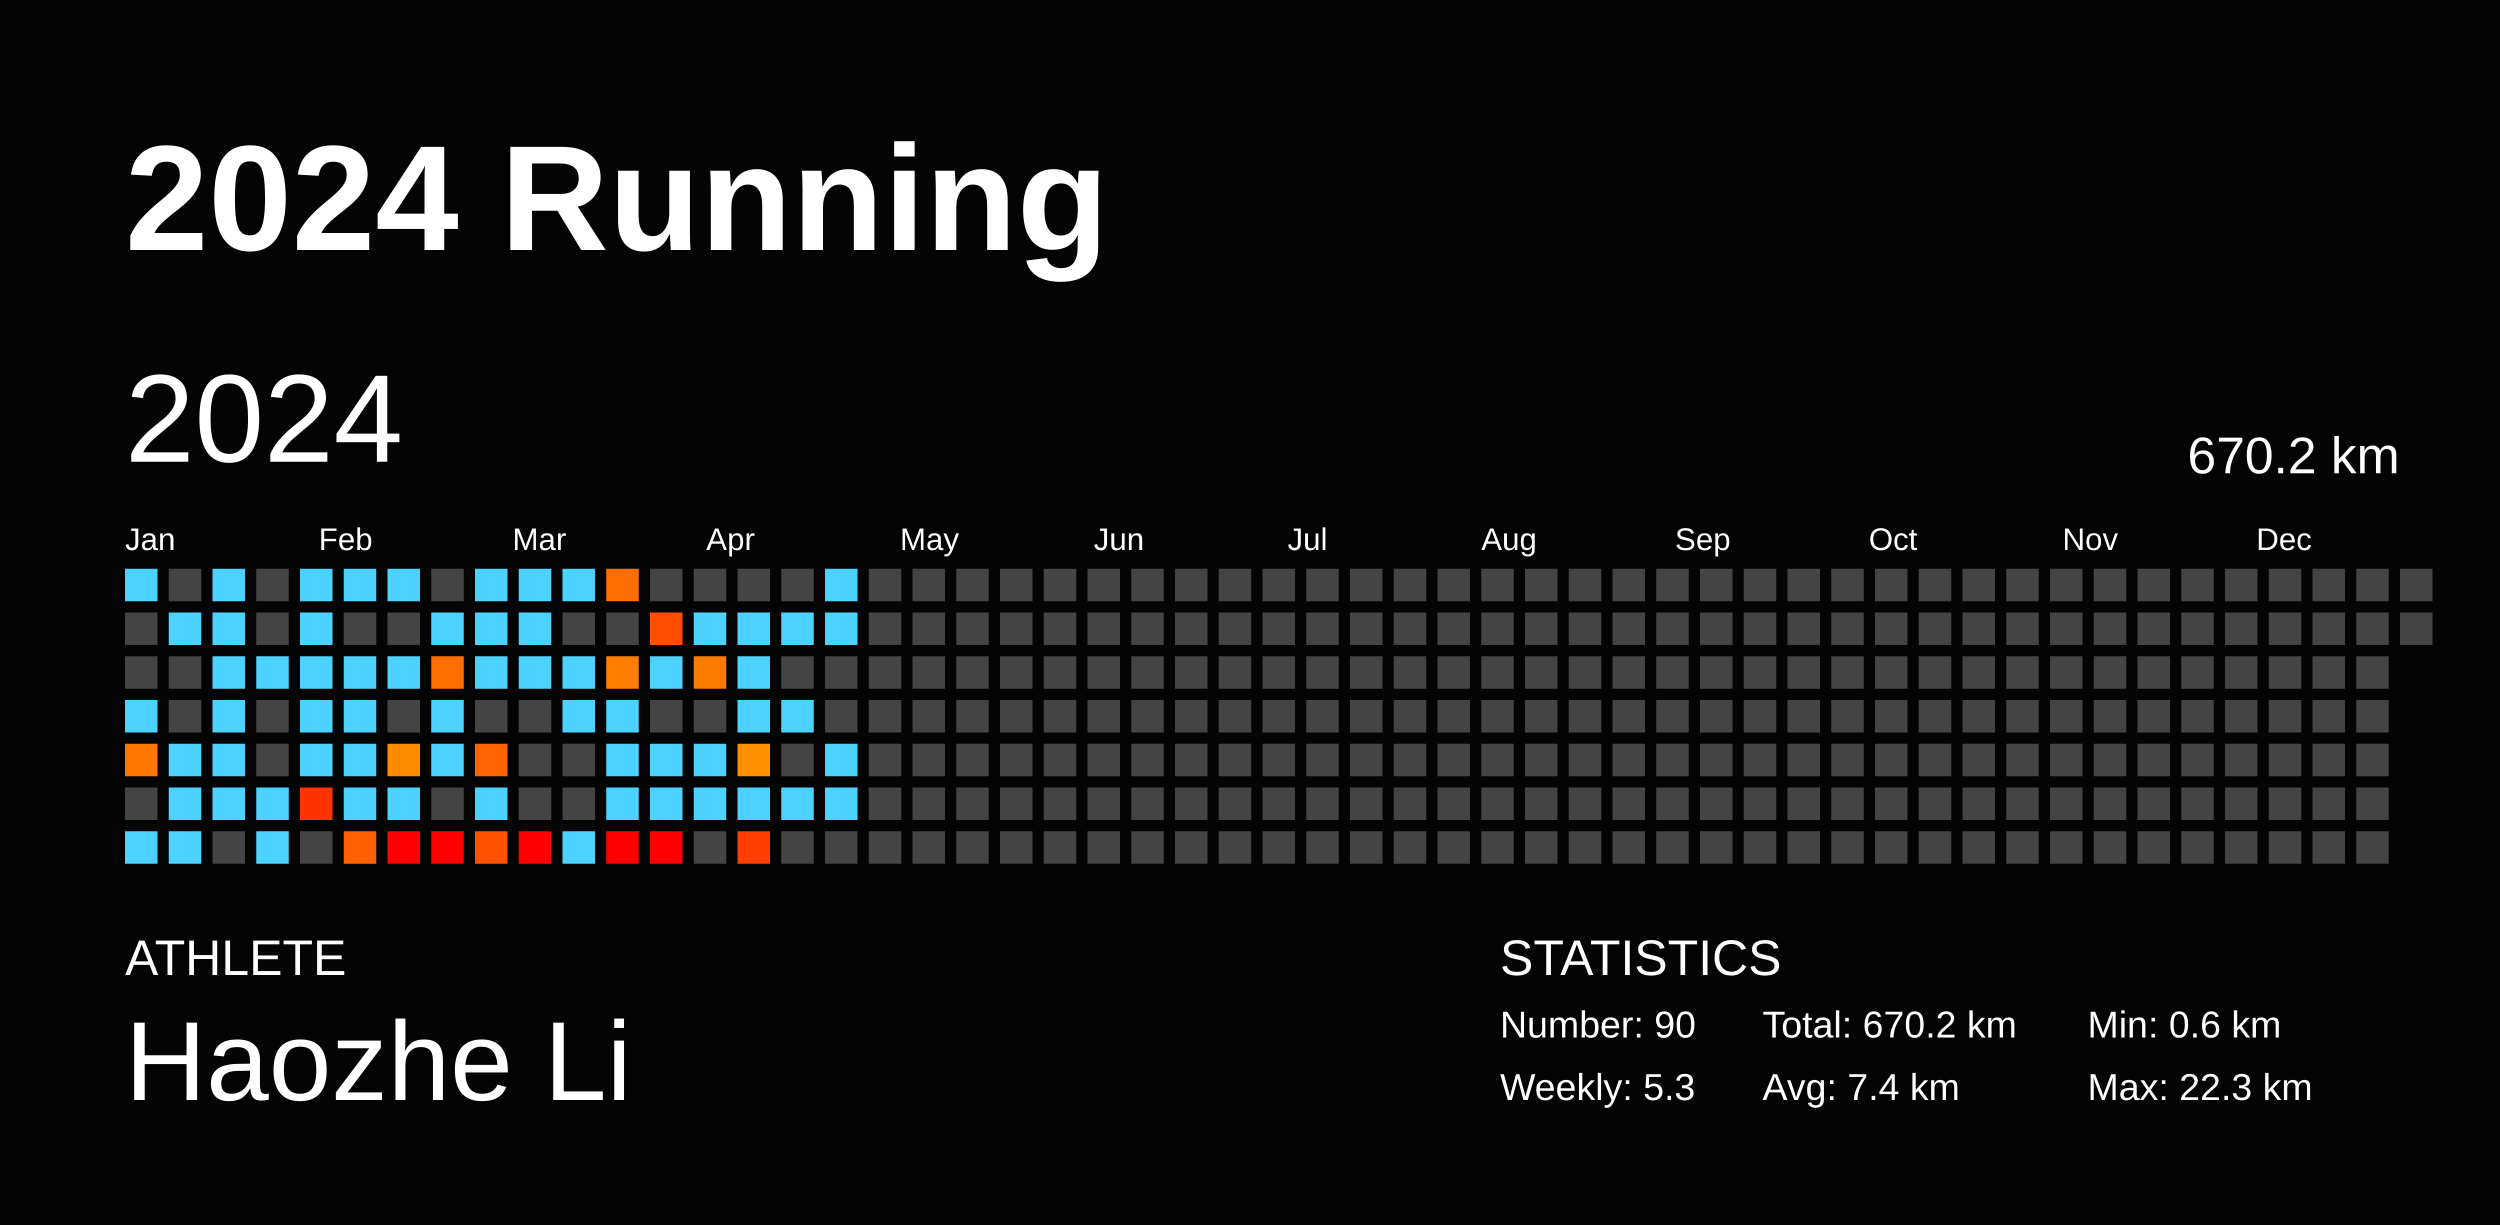
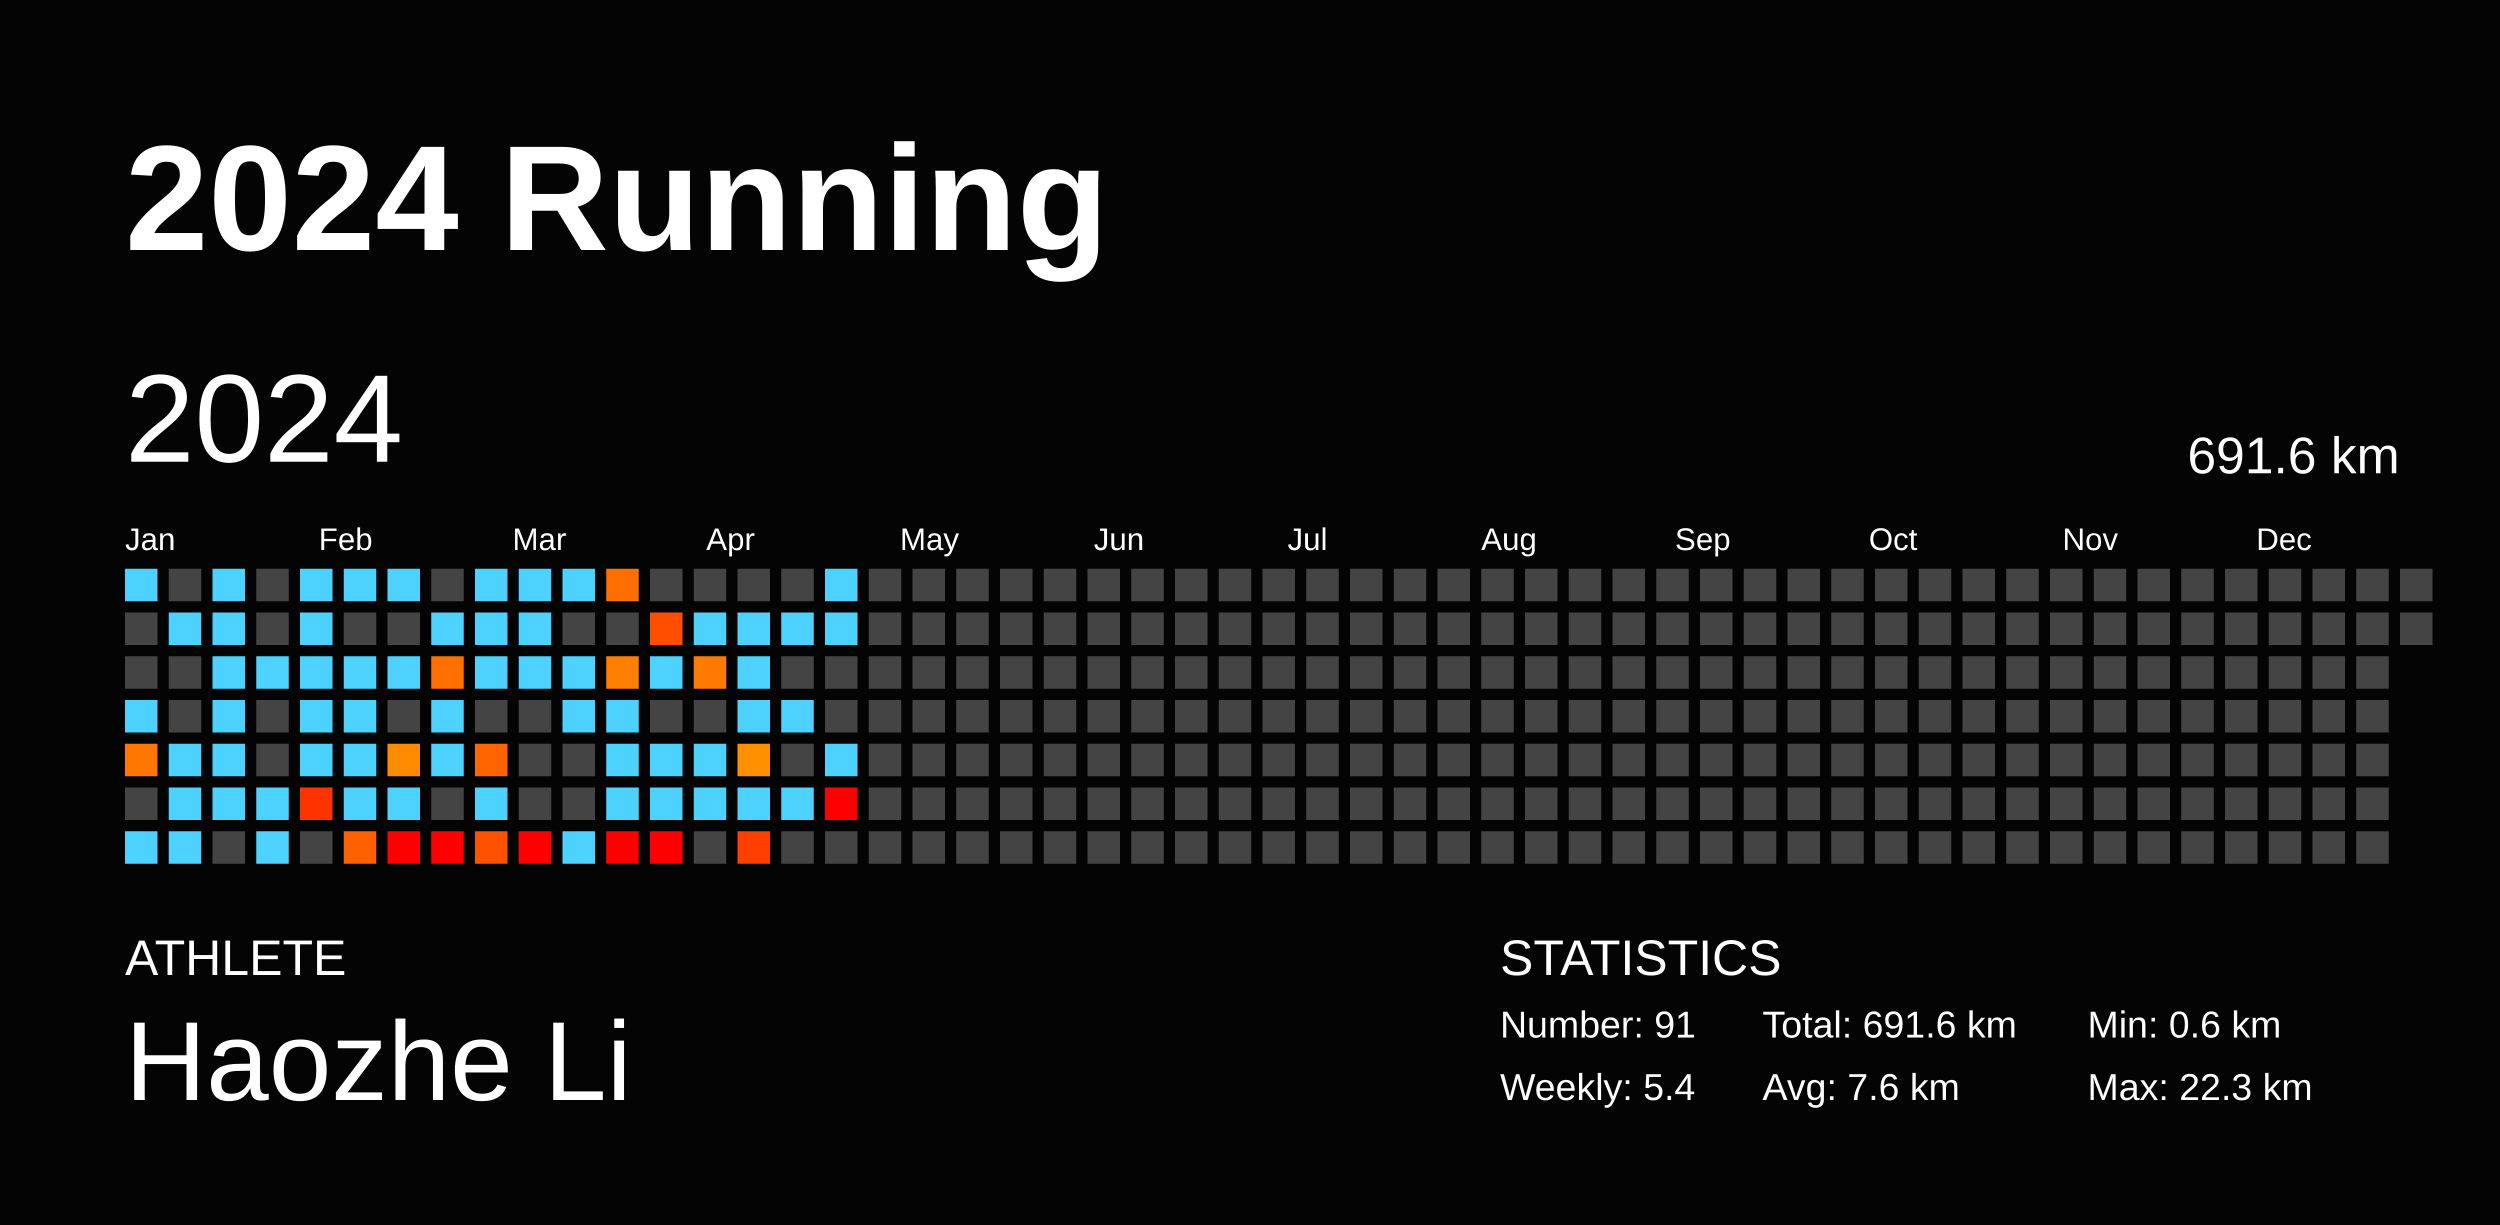
<svg xmlns="http://www.w3.org/2000/svg" baseProfile="full" height="98mm" version="1.1" viewBox="0,0,200,98" width="200mm">
  <defs />
  <rect fill="#040404" height="98" width="200" x="0" y="0" />
  <text fill="#FFFFFF" style="font-size:12px; font-family:Arial; font-weight:bold;" x="10" y="20">2024 Running</text>
  <text fill="#FFFFFF" style="font-size:4px; font-family:Arial" x="10" y="78">ATHLETE</text>
  <text fill="#FFFFFF" style="font-size:9px; font-family:Arial" x="10" y="88">Haozhe Li</text>
  <text fill="#FFFFFF" style="font-size:4px; font-family:Arial" x="120" y="78">STATISTICS</text>
-   <text fill="#FFFFFF" style="font-size:3px; font-family:Arial" x="120" y="83">Number: 90</text>
-   <text fill="#FFFFFF" style="font-size:3px; font-family:Arial" x="120" y="88">Weekly: 5.3</text>
-   <text fill="#FFFFFF" style="font-size:3px; font-family:Arial" x="141" y="83">Total: 670.2 km</text>
-   <text fill="#FFFFFF" style="font-size:3px; font-family:Arial" x="141" y="88">Avg: 7.4 km</text>
+   <text fill="#FFFFFF" style="font-size:3px; font-family:Arial" x="120" y="83">Number: 91</text>
+   <text fill="#FFFFFF" style="font-size:3px; font-family:Arial" x="120" y="88">Weekly: 5.4</text>
+   <text fill="#FFFFFF" style="font-size:3px; font-family:Arial" x="141" y="83">Total: 691.6 km</text>
+   <text fill="#FFFFFF" style="font-size:3px; font-family:Arial" x="141" y="88">Avg: 7.6 km</text>
  <text fill="#FFFFFF" style="font-size:3px; font-family:Arial" x="167" y="83">Min: 0.6 km</text>
  <text fill="#FFFFFF" style="font-size:3px; font-family:Arial" x="167" y="88">Max: 22.3 km</text>
  <text dominant-baseline="hanging" fill="#FFFFFF" style="font-size:10.0px; font-family:Arial;" x="10" y="30">2024</text>
-   <text dominant-baseline="hanging" fill="#FFFFFF" style="font-size:4.125px; font-family:Arial;" x="175" y="35">670.2 km</text>
+   <text dominant-baseline="hanging" fill="#FFFFFF" style="font-size:4.125px; font-family:Arial;" x="175" y="35">691.6 km</text>
  <text fill="#FFFFFF" style="font-size:2.5px; font-family:Arial" x="10.0" y="44">Jan</text>
  <text fill="#FFFFFF" style="font-size:2.5px; font-family:Arial" x="25.5" y="44">Feb</text>
  <text fill="#FFFFFF" style="font-size:2.5px; font-family:Arial" x="41.0" y="44">Mar</text>
  <text fill="#FFFFFF" style="font-size:2.5px; font-family:Arial" x="56.5" y="44">Apr</text>
  <text fill="#FFFFFF" style="font-size:2.5px; font-family:Arial" x="72.0" y="44">May</text>
  <text fill="#FFFFFF" style="font-size:2.5px; font-family:Arial" x="87.5" y="44">Jun</text>
  <text fill="#FFFFFF" style="font-size:2.5px; font-family:Arial" x="103.0" y="44">Jul</text>
  <text fill="#FFFFFF" style="font-size:2.5px; font-family:Arial" x="118.5" y="44">Aug</text>
  <text fill="#FFFFFF" style="font-size:2.5px; font-family:Arial" x="134.0" y="44">Sep</text>
  <text fill="#FFFFFF" style="font-size:2.5px; font-family:Arial" x="149.5" y="44">Oct</text>
  <text fill="#FFFFFF" style="font-size:2.5px; font-family:Arial" x="165.0" y="44">Nov</text>
  <text fill="#FFFFFF" style="font-size:2.5px; font-family:Arial" x="180.5" y="44">Dec</text>
  <rect fill="#4dd2ff" height="2.6" width="2.6" x="10.0" y="45.5" />
  <rect fill="#444444" height="2.6" width="2.6" x="10.0" y="49.0" />
  <rect fill="#444444" height="2.6" width="2.6" x="10.0" y="52.5" />
  <rect fill="#4dd2ff" height="2.6" width="2.6" x="10.0" y="56.0" />
  <rect fill="#ff7700" height="2.6" width="2.6" x="10.0" y="59.5" />
  <rect fill="#444444" height="2.6" width="2.6" x="10.0" y="63.0" />
  <rect fill="#4dd2ff" height="2.6" width="2.6" x="10.0" y="66.5" />
  <rect fill="#444444" height="2.6" width="2.6" x="13.5" y="45.5" />
  <rect fill="#4dd2ff" height="2.6" width="2.6" x="13.5" y="49.0" />
  <rect fill="#444444" height="2.6" width="2.6" x="13.5" y="52.5" />
  <rect fill="#444444" height="2.6" width="2.6" x="13.5" y="56.0" />
  <rect fill="#4dd2ff" height="2.6" width="2.6" x="13.5" y="59.5" />
  <rect fill="#4dd2ff" height="2.6" width="2.6" x="13.5" y="63.0" />
  <rect fill="#4dd2ff" height="2.6" width="2.6" x="13.5" y="66.5" />
  <rect fill="#4dd2ff" height="2.6" width="2.6" x="17.0" y="45.5" />
  <rect fill="#4dd2ff" height="2.6" width="2.6" x="17.0" y="49.0" />
  <rect fill="#4dd2ff" height="2.6" width="2.6" x="17.0" y="52.5" />
  <rect fill="#4dd2ff" height="2.6" width="2.6" x="17.0" y="56.0" />
  <rect fill="#4dd2ff" height="2.6" width="2.6" x="17.0" y="59.5" />
  <rect fill="#4dd2ff" height="2.6" width="2.6" x="17.0" y="63.0" />
  <rect fill="#444444" height="2.6" width="2.6" x="17.0" y="66.5" />
  <rect fill="#444444" height="2.6" width="2.6" x="20.5" y="45.5" />
  <rect fill="#444444" height="2.6" width="2.6" x="20.5" y="49.0" />
  <rect fill="#4dd2ff" height="2.6" width="2.6" x="20.5" y="52.5" />
  <rect fill="#444444" height="2.6" width="2.6" x="20.5" y="56.0" />
  <rect fill="#444444" height="2.6" width="2.6" x="20.5" y="59.5" />
  <rect fill="#4dd2ff" height="2.6" width="2.6" x="20.5" y="63.0" />
  <rect fill="#4dd2ff" height="2.6" width="2.6" x="20.5" y="66.5" />
  <rect fill="#4dd2ff" height="2.6" width="2.6" x="24.0" y="45.5" />
  <rect fill="#4dd2ff" height="2.6" width="2.6" x="24.0" y="49.0" />
  <rect fill="#4dd2ff" height="2.6" width="2.6" x="24.0" y="52.5" />
  <rect fill="#4dd2ff" height="2.6" width="2.6" x="24.0" y="56.0" />
  <rect fill="#4dd2ff" height="2.6" width="2.6" x="24.0" y="59.5" />
  <rect fill="#ff3300" height="2.6" width="2.6" x="24.0" y="63.0" />
  <rect fill="#444444" height="2.6" width="2.6" x="24.0" y="66.5" />
  <rect fill="#4dd2ff" height="2.6" width="2.6" x="27.5" y="45.5" />
  <rect fill="#444444" height="2.6" width="2.6" x="27.5" y="49.0" />
  <rect fill="#4dd2ff" height="2.6" width="2.6" x="27.5" y="52.5" />
  <rect fill="#4dd2ff" height="2.6" width="2.6" x="27.5" y="56.0" />
  <rect fill="#4dd2ff" height="2.6" width="2.6" x="27.5" y="59.5" />
  <rect fill="#4dd2ff" height="2.6" width="2.6" x="27.5" y="63.0" />
  <rect fill="#ff6100" height="2.6" width="2.6" x="27.5" y="66.5" />
  <rect fill="#4dd2ff" height="2.6" width="2.6" x="31.0" y="45.5" />
  <rect fill="#444444" height="2.6" width="2.6" x="31.0" y="49.0" />
  <rect fill="#4dd2ff" height="2.6" width="2.6" x="31.0" y="52.5" />
  <rect fill="#444444" height="2.6" width="2.6" x="31.0" y="56.0" />
  <rect fill="#ff8c00" height="2.6" width="2.6" x="31.0" y="59.5" />
  <rect fill="#4dd2ff" height="2.6" width="2.6" x="31.0" y="63.0" />
  <rect fill="red" height="2.6" width="2.6" x="31.0" y="66.5" />
  <rect fill="#444444" height="2.6" width="2.6" x="34.5" y="45.5" />
  <rect fill="#4dd2ff" height="2.6" width="2.6" x="34.5" y="49.0" />
-   <rect fill="#ff6f00" height="2.6" width="2.6" x="34.5" y="52.5" />
+   <rect fill="#ff7000" height="2.6" width="2.6" x="34.5" y="52.5" />
  <rect fill="#4dd2ff" height="2.6" width="2.6" x="34.5" y="56.0" />
  <rect fill="#4dd2ff" height="2.6" width="2.6" x="34.5" y="59.5" />
  <rect fill="#444444" height="2.6" width="2.6" x="34.5" y="63.0" />
  <rect fill="red" height="2.6" width="2.6" x="34.5" y="66.5" />
  <rect fill="#4dd2ff" height="2.6" width="2.6" x="38.0" y="45.5" />
  <rect fill="#4dd2ff" height="2.6" width="2.6" x="38.0" y="49.0" />
  <rect fill="#4dd2ff" height="2.6" width="2.6" x="38.0" y="52.5" />
  <rect fill="#444444" height="2.6" width="2.6" x="38.0" y="56.0" />
  <rect fill="#ff6400" height="2.6" width="2.6" x="38.0" y="59.5" />
  <rect fill="#4dd2ff" height="2.6" width="2.6" x="38.0" y="63.0" />
  <rect fill="#ff5200" height="2.6" width="2.6" x="38.0" y="66.5" />
  <rect fill="#4dd2ff" height="2.6" width="2.6" x="41.5" y="45.5" />
  <rect fill="#4dd2ff" height="2.6" width="2.6" x="41.5" y="49.0" />
  <rect fill="#4dd2ff" height="2.6" width="2.6" x="41.5" y="52.5" />
  <rect fill="#444444" height="2.6" width="2.6" x="41.5" y="56.0" />
  <rect fill="#444444" height="2.6" width="2.6" x="41.5" y="59.5" />
  <rect fill="#444444" height="2.6" width="2.6" x="41.5" y="63.0" />
  <rect fill="red" height="2.6" width="2.6" x="41.5" y="66.5" />
  <rect fill="#4dd2ff" height="2.6" width="2.6" x="45.0" y="45.5" />
  <rect fill="#444444" height="2.6" width="2.6" x="45.0" y="49.0" />
  <rect fill="#4dd2ff" height="2.6" width="2.6" x="45.0" y="52.5" />
  <rect fill="#4dd2ff" height="2.6" width="2.6" x="45.0" y="56.0" />
  <rect fill="#444444" height="2.6" width="2.6" x="45.0" y="59.5" />
  <rect fill="#444444" height="2.6" width="2.6" x="45.0" y="63.0" />
  <rect fill="#4dd2ff" height="2.6" width="2.6" x="45.0" y="66.5" />
  <rect fill="#ff6e00" height="2.6" width="2.6" x="48.5" y="45.5" />
  <rect fill="#444444" height="2.6" width="2.6" x="48.5" y="49.0" />
  <rect fill="#ff7e00" height="2.6" width="2.6" x="48.5" y="52.5" />
  <rect fill="#4dd2ff" height="2.6" width="2.6" x="48.5" y="56.0" />
  <rect fill="#4dd2ff" height="2.6" width="2.6" x="48.5" y="59.5" />
  <rect fill="#4dd2ff" height="2.6" width="2.6" x="48.5" y="63.0" />
  <rect fill="red" height="2.6" width="2.6" x="48.5" y="66.5" />
  <rect fill="#444444" height="2.6" width="2.6" x="52.0" y="45.5" />
  <rect fill="#ff4e00" height="2.6" width="2.6" x="52.0" y="49.0" />
  <rect fill="#4dd2ff" height="2.6" width="2.6" x="52.0" y="52.5" />
  <rect fill="#444444" height="2.6" width="2.6" x="52.0" y="56.0" />
  <rect fill="#4dd2ff" height="2.6" width="2.6" x="52.0" y="59.5" />
  <rect fill="#4dd2ff" height="2.6" width="2.6" x="52.0" y="63.0" />
  <rect fill="red" height="2.6" width="2.6" x="52.0" y="66.5" />
  <rect fill="#444444" height="2.6" width="2.6" x="55.5" y="45.5" />
  <rect fill="#4dd2ff" height="2.6" width="2.6" x="55.5" y="49.0" />
  <rect fill="#ff7a00" height="2.6" width="2.6" x="55.5" y="52.5" />
  <rect fill="#444444" height="2.6" width="2.6" x="55.5" y="56.0" />
  <rect fill="#4dd2ff" height="2.6" width="2.6" x="55.5" y="59.5" />
  <rect fill="#4dd2ff" height="2.6" width="2.6" x="55.5" y="63.0" />
  <rect fill="#444444" height="2.6" width="2.6" x="55.5" y="66.5" />
  <rect fill="#444444" height="2.6" width="2.6" x="59.0" y="45.5" />
  <rect fill="#4dd2ff" height="2.6" width="2.6" x="59.0" y="49.0" />
  <rect fill="#4dd2ff" height="2.6" width="2.6" x="59.0" y="52.5" />
  <rect fill="#4dd2ff" height="2.6" width="2.6" x="59.0" y="56.0" />
  <rect fill="#ff9100" height="2.6" width="2.6" x="59.0" y="59.5" />
  <rect fill="#4dd2ff" height="2.6" width="2.6" x="59.0" y="63.0" />
  <rect fill="#ff3f00" height="2.6" width="2.6" x="59.0" y="66.5" />
  <rect fill="#444444" height="2.6" width="2.6" x="62.5" y="45.5" />
  <rect fill="#4dd2ff" height="2.6" width="2.6" x="62.5" y="49.0" />
  <rect fill="#444444" height="2.6" width="2.6" x="62.5" y="52.5" />
  <rect fill="#4dd2ff" height="2.6" width="2.6" x="62.5" y="56.0" />
  <rect fill="#444444" height="2.6" width="2.6" x="62.5" y="59.5" />
  <rect fill="#4dd2ff" height="2.6" width="2.6" x="62.5" y="63.0" />
  <rect fill="#444444" height="2.6" width="2.6" x="62.5" y="66.5" />
  <rect fill="#4dd2ff" height="2.6" width="2.6" x="66.0" y="45.5" />
  <rect fill="#4dd2ff" height="2.6" width="2.6" x="66.0" y="49.0" />
  <rect fill="#444444" height="2.6" width="2.6" x="66.0" y="52.5" />
  <rect fill="#444444" height="2.6" width="2.6" x="66.0" y="56.0" />
  <rect fill="#4dd2ff" height="2.6" width="2.6" x="66.0" y="59.5" />
-   <rect fill="#4dd2ff" height="2.6" width="2.6" x="66.0" y="63.0" />
+   <rect fill="red" height="2.6" width="2.6" x="66.0" y="63.0" />
  <rect fill="#444444" height="2.6" width="2.6" x="66.0" y="66.5" />
  <rect fill="#444444" height="2.6" width="2.6" x="69.5" y="45.5" />
  <rect fill="#444444" height="2.6" width="2.6" x="69.5" y="49.0" />
  <rect fill="#444444" height="2.6" width="2.6" x="69.5" y="52.5" />
  <rect fill="#444444" height="2.6" width="2.6" x="69.5" y="56.0" />
  <rect fill="#444444" height="2.6" width="2.6" x="69.5" y="59.5" />
  <rect fill="#444444" height="2.6" width="2.6" x="69.5" y="63.0" />
  <rect fill="#444444" height="2.6" width="2.6" x="69.5" y="66.5" />
  <rect fill="#444444" height="2.6" width="2.6" x="73.0" y="45.5" />
  <rect fill="#444444" height="2.6" width="2.6" x="73.0" y="49.0" />
  <rect fill="#444444" height="2.6" width="2.6" x="73.0" y="52.5" />
  <rect fill="#444444" height="2.6" width="2.6" x="73.0" y="56.0" />
  <rect fill="#444444" height="2.6" width="2.6" x="73.0" y="59.5" />
  <rect fill="#444444" height="2.6" width="2.6" x="73.0" y="63.0" />
  <rect fill="#444444" height="2.6" width="2.6" x="73.0" y="66.5" />
  <rect fill="#444444" height="2.6" width="2.6" x="76.5" y="45.5" />
  <rect fill="#444444" height="2.6" width="2.6" x="76.5" y="49.0" />
  <rect fill="#444444" height="2.6" width="2.6" x="76.5" y="52.5" />
  <rect fill="#444444" height="2.6" width="2.6" x="76.5" y="56.0" />
  <rect fill="#444444" height="2.6" width="2.6" x="76.5" y="59.5" />
  <rect fill="#444444" height="2.6" width="2.6" x="76.5" y="63.0" />
  <rect fill="#444444" height="2.6" width="2.6" x="76.5" y="66.5" />
  <rect fill="#444444" height="2.6" width="2.6" x="80.0" y="45.5" />
  <rect fill="#444444" height="2.6" width="2.6" x="80.0" y="49.0" />
  <rect fill="#444444" height="2.6" width="2.6" x="80.0" y="52.5" />
  <rect fill="#444444" height="2.6" width="2.6" x="80.0" y="56.0" />
  <rect fill="#444444" height="2.6" width="2.6" x="80.0" y="59.5" />
  <rect fill="#444444" height="2.6" width="2.6" x="80.0" y="63.0" />
  <rect fill="#444444" height="2.6" width="2.6" x="80.0" y="66.5" />
  <rect fill="#444444" height="2.6" width="2.6" x="83.5" y="45.5" />
  <rect fill="#444444" height="2.6" width="2.6" x="83.5" y="49.0" />
  <rect fill="#444444" height="2.6" width="2.6" x="83.5" y="52.5" />
  <rect fill="#444444" height="2.6" width="2.6" x="83.5" y="56.0" />
  <rect fill="#444444" height="2.6" width="2.6" x="83.5" y="59.5" />
  <rect fill="#444444" height="2.6" width="2.6" x="83.5" y="63.0" />
  <rect fill="#444444" height="2.6" width="2.6" x="83.5" y="66.5" />
  <rect fill="#444444" height="2.6" width="2.6" x="87.0" y="45.5" />
  <rect fill="#444444" height="2.6" width="2.6" x="87.0" y="49.0" />
  <rect fill="#444444" height="2.6" width="2.6" x="87.0" y="52.5" />
  <rect fill="#444444" height="2.6" width="2.6" x="87.0" y="56.0" />
  <rect fill="#444444" height="2.6" width="2.6" x="87.0" y="59.5" />
  <rect fill="#444444" height="2.6" width="2.6" x="87.0" y="63.0" />
  <rect fill="#444444" height="2.6" width="2.6" x="87.0" y="66.5" />
  <rect fill="#444444" height="2.6" width="2.6" x="90.5" y="45.5" />
  <rect fill="#444444" height="2.6" width="2.6" x="90.5" y="49.0" />
  <rect fill="#444444" height="2.6" width="2.6" x="90.5" y="52.5" />
  <rect fill="#444444" height="2.6" width="2.6" x="90.5" y="56.0" />
  <rect fill="#444444" height="2.6" width="2.6" x="90.5" y="59.5" />
  <rect fill="#444444" height="2.6" width="2.6" x="90.5" y="63.0" />
  <rect fill="#444444" height="2.6" width="2.6" x="90.5" y="66.5" />
  <rect fill="#444444" height="2.6" width="2.6" x="94.0" y="45.5" />
  <rect fill="#444444" height="2.6" width="2.6" x="94.0" y="49.0" />
  <rect fill="#444444" height="2.6" width="2.6" x="94.0" y="52.5" />
  <rect fill="#444444" height="2.6" width="2.6" x="94.0" y="56.0" />
  <rect fill="#444444" height="2.6" width="2.6" x="94.0" y="59.5" />
  <rect fill="#444444" height="2.6" width="2.6" x="94.0" y="63.0" />
  <rect fill="#444444" height="2.6" width="2.6" x="94.0" y="66.5" />
  <rect fill="#444444" height="2.6" width="2.6" x="97.5" y="45.5" />
  <rect fill="#444444" height="2.6" width="2.6" x="97.5" y="49.0" />
  <rect fill="#444444" height="2.6" width="2.6" x="97.5" y="52.5" />
  <rect fill="#444444" height="2.6" width="2.6" x="97.5" y="56.0" />
  <rect fill="#444444" height="2.6" width="2.6" x="97.5" y="59.5" />
  <rect fill="#444444" height="2.6" width="2.6" x="97.5" y="63.0" />
  <rect fill="#444444" height="2.6" width="2.6" x="97.5" y="66.5" />
  <rect fill="#444444" height="2.6" width="2.6" x="101.0" y="45.5" />
  <rect fill="#444444" height="2.6" width="2.6" x="101.0" y="49.0" />
  <rect fill="#444444" height="2.6" width="2.6" x="101.0" y="52.5" />
  <rect fill="#444444" height="2.6" width="2.6" x="101.0" y="56.0" />
  <rect fill="#444444" height="2.6" width="2.6" x="101.0" y="59.5" />
  <rect fill="#444444" height="2.6" width="2.6" x="101.0" y="63.0" />
  <rect fill="#444444" height="2.6" width="2.6" x="101.0" y="66.5" />
  <rect fill="#444444" height="2.6" width="2.6" x="104.5" y="45.5" />
  <rect fill="#444444" height="2.6" width="2.6" x="104.5" y="49.0" />
  <rect fill="#444444" height="2.6" width="2.6" x="104.5" y="52.5" />
  <rect fill="#444444" height="2.6" width="2.6" x="104.5" y="56.0" />
  <rect fill="#444444" height="2.6" width="2.6" x="104.5" y="59.5" />
  <rect fill="#444444" height="2.6" width="2.6" x="104.5" y="63.0" />
  <rect fill="#444444" height="2.6" width="2.6" x="104.5" y="66.5" />
  <rect fill="#444444" height="2.6" width="2.6" x="108.0" y="45.5" />
  <rect fill="#444444" height="2.6" width="2.6" x="108.0" y="49.0" />
  <rect fill="#444444" height="2.6" width="2.6" x="108.0" y="52.5" />
  <rect fill="#444444" height="2.6" width="2.6" x="108.0" y="56.0" />
  <rect fill="#444444" height="2.6" width="2.6" x="108.0" y="59.5" />
  <rect fill="#444444" height="2.6" width="2.6" x="108.0" y="63.0" />
  <rect fill="#444444" height="2.6" width="2.6" x="108.0" y="66.5" />
  <rect fill="#444444" height="2.6" width="2.6" x="111.5" y="45.5" />
  <rect fill="#444444" height="2.6" width="2.6" x="111.5" y="49.0" />
  <rect fill="#444444" height="2.6" width="2.6" x="111.5" y="52.5" />
  <rect fill="#444444" height="2.6" width="2.6" x="111.5" y="56.0" />
  <rect fill="#444444" height="2.6" width="2.6" x="111.5" y="59.5" />
  <rect fill="#444444" height="2.6" width="2.6" x="111.5" y="63.0" />
  <rect fill="#444444" height="2.6" width="2.6" x="111.5" y="66.5" />
  <rect fill="#444444" height="2.6" width="2.6" x="115.0" y="45.5" />
  <rect fill="#444444" height="2.6" width="2.6" x="115.0" y="49.0" />
  <rect fill="#444444" height="2.6" width="2.6" x="115.0" y="52.5" />
  <rect fill="#444444" height="2.6" width="2.6" x="115.0" y="56.0" />
  <rect fill="#444444" height="2.6" width="2.6" x="115.0" y="59.5" />
  <rect fill="#444444" height="2.6" width="2.6" x="115.0" y="63.0" />
  <rect fill="#444444" height="2.6" width="2.6" x="115.0" y="66.5" />
  <rect fill="#444444" height="2.6" width="2.6" x="118.5" y="45.5" />
  <rect fill="#444444" height="2.6" width="2.6" x="118.5" y="49.0" />
  <rect fill="#444444" height="2.6" width="2.6" x="118.5" y="52.5" />
  <rect fill="#444444" height="2.6" width="2.6" x="118.5" y="56.0" />
  <rect fill="#444444" height="2.6" width="2.6" x="118.5" y="59.5" />
  <rect fill="#444444" height="2.6" width="2.6" x="118.5" y="63.0" />
  <rect fill="#444444" height="2.6" width="2.6" x="118.5" y="66.5" />
  <rect fill="#444444" height="2.6" width="2.6" x="122.0" y="45.5" />
  <rect fill="#444444" height="2.6" width="2.6" x="122.0" y="49.0" />
  <rect fill="#444444" height="2.6" width="2.6" x="122.0" y="52.5" />
  <rect fill="#444444" height="2.6" width="2.6" x="122.0" y="56.0" />
  <rect fill="#444444" height="2.6" width="2.6" x="122.0" y="59.5" />
  <rect fill="#444444" height="2.6" width="2.6" x="122.0" y="63.0" />
  <rect fill="#444444" height="2.6" width="2.6" x="122.0" y="66.5" />
  <rect fill="#444444" height="2.6" width="2.6" x="125.5" y="45.5" />
  <rect fill="#444444" height="2.6" width="2.6" x="125.5" y="49.0" />
  <rect fill="#444444" height="2.6" width="2.6" x="125.5" y="52.5" />
  <rect fill="#444444" height="2.6" width="2.6" x="125.5" y="56.0" />
  <rect fill="#444444" height="2.6" width="2.6" x="125.5" y="59.5" />
  <rect fill="#444444" height="2.6" width="2.6" x="125.5" y="63.0" />
  <rect fill="#444444" height="2.6" width="2.6" x="125.5" y="66.5" />
  <rect fill="#444444" height="2.6" width="2.6" x="129.0" y="45.5" />
  <rect fill="#444444" height="2.6" width="2.6" x="129.0" y="49.0" />
  <rect fill="#444444" height="2.6" width="2.6" x="129.0" y="52.5" />
  <rect fill="#444444" height="2.6" width="2.6" x="129.0" y="56.0" />
  <rect fill="#444444" height="2.6" width="2.6" x="129.0" y="59.5" />
  <rect fill="#444444" height="2.6" width="2.6" x="129.0" y="63.0" />
  <rect fill="#444444" height="2.6" width="2.6" x="129.0" y="66.5" />
  <rect fill="#444444" height="2.6" width="2.6" x="132.5" y="45.5" />
  <rect fill="#444444" height="2.6" width="2.6" x="132.5" y="49.0" />
  <rect fill="#444444" height="2.6" width="2.6" x="132.5" y="52.5" />
  <rect fill="#444444" height="2.6" width="2.6" x="132.5" y="56.0" />
  <rect fill="#444444" height="2.6" width="2.6" x="132.5" y="59.5" />
  <rect fill="#444444" height="2.6" width="2.6" x="132.5" y="63.0" />
  <rect fill="#444444" height="2.6" width="2.6" x="132.5" y="66.5" />
  <rect fill="#444444" height="2.6" width="2.6" x="136.0" y="45.5" />
  <rect fill="#444444" height="2.6" width="2.6" x="136.0" y="49.0" />
  <rect fill="#444444" height="2.6" width="2.6" x="136.0" y="52.5" />
  <rect fill="#444444" height="2.6" width="2.6" x="136.0" y="56.0" />
  <rect fill="#444444" height="2.6" width="2.6" x="136.0" y="59.5" />
  <rect fill="#444444" height="2.6" width="2.6" x="136.0" y="63.0" />
  <rect fill="#444444" height="2.6" width="2.6" x="136.0" y="66.5" />
  <rect fill="#444444" height="2.6" width="2.6" x="139.5" y="45.5" />
  <rect fill="#444444" height="2.6" width="2.6" x="139.5" y="49.0" />
  <rect fill="#444444" height="2.6" width="2.6" x="139.5" y="52.5" />
  <rect fill="#444444" height="2.6" width="2.6" x="139.5" y="56.0" />
  <rect fill="#444444" height="2.6" width="2.6" x="139.5" y="59.5" />
  <rect fill="#444444" height="2.6" width="2.6" x="139.5" y="63.0" />
  <rect fill="#444444" height="2.6" width="2.6" x="139.5" y="66.5" />
  <rect fill="#444444" height="2.6" width="2.6" x="143.0" y="45.5" />
  <rect fill="#444444" height="2.6" width="2.6" x="143.0" y="49.0" />
  <rect fill="#444444" height="2.6" width="2.6" x="143.0" y="52.5" />
  <rect fill="#444444" height="2.6" width="2.6" x="143.0" y="56.0" />
  <rect fill="#444444" height="2.6" width="2.6" x="143.0" y="59.5" />
  <rect fill="#444444" height="2.6" width="2.6" x="143.0" y="63.0" />
  <rect fill="#444444" height="2.6" width="2.6" x="143.0" y="66.5" />
  <rect fill="#444444" height="2.6" width="2.6" x="146.5" y="45.5" />
  <rect fill="#444444" height="2.6" width="2.6" x="146.5" y="49.0" />
  <rect fill="#444444" height="2.6" width="2.6" x="146.5" y="52.5" />
  <rect fill="#444444" height="2.6" width="2.6" x="146.5" y="56.0" />
  <rect fill="#444444" height="2.6" width="2.6" x="146.5" y="59.5" />
  <rect fill="#444444" height="2.6" width="2.6" x="146.5" y="63.0" />
  <rect fill="#444444" height="2.6" width="2.6" x="146.5" y="66.5" />
  <rect fill="#444444" height="2.6" width="2.6" x="150.0" y="45.5" />
  <rect fill="#444444" height="2.6" width="2.6" x="150.0" y="49.0" />
  <rect fill="#444444" height="2.6" width="2.6" x="150.0" y="52.5" />
  <rect fill="#444444" height="2.6" width="2.6" x="150.0" y="56.0" />
  <rect fill="#444444" height="2.6" width="2.6" x="150.0" y="59.5" />
  <rect fill="#444444" height="2.6" width="2.6" x="150.0" y="63.0" />
  <rect fill="#444444" height="2.6" width="2.6" x="150.0" y="66.5" />
  <rect fill="#444444" height="2.6" width="2.6" x="153.5" y="45.5" />
  <rect fill="#444444" height="2.6" width="2.6" x="153.5" y="49.0" />
  <rect fill="#444444" height="2.6" width="2.6" x="153.5" y="52.5" />
  <rect fill="#444444" height="2.6" width="2.6" x="153.5" y="56.0" />
  <rect fill="#444444" height="2.6" width="2.6" x="153.5" y="59.5" />
  <rect fill="#444444" height="2.6" width="2.6" x="153.5" y="63.0" />
  <rect fill="#444444" height="2.6" width="2.6" x="153.5" y="66.5" />
  <rect fill="#444444" height="2.6" width="2.6" x="157.0" y="45.5" />
  <rect fill="#444444" height="2.6" width="2.6" x="157.0" y="49.0" />
  <rect fill="#444444" height="2.6" width="2.6" x="157.0" y="52.5" />
  <rect fill="#444444" height="2.6" width="2.6" x="157.0" y="56.0" />
  <rect fill="#444444" height="2.6" width="2.6" x="157.0" y="59.5" />
  <rect fill="#444444" height="2.6" width="2.6" x="157.0" y="63.0" />
  <rect fill="#444444" height="2.6" width="2.6" x="157.0" y="66.5" />
  <rect fill="#444444" height="2.6" width="2.6" x="160.5" y="45.5" />
  <rect fill="#444444" height="2.6" width="2.6" x="160.5" y="49.0" />
  <rect fill="#444444" height="2.6" width="2.6" x="160.5" y="52.5" />
  <rect fill="#444444" height="2.6" width="2.6" x="160.5" y="56.0" />
  <rect fill="#444444" height="2.6" width="2.6" x="160.5" y="59.5" />
  <rect fill="#444444" height="2.6" width="2.6" x="160.5" y="63.0" />
  <rect fill="#444444" height="2.6" width="2.6" x="160.5" y="66.5" />
  <rect fill="#444444" height="2.6" width="2.6" x="164.0" y="45.5" />
  <rect fill="#444444" height="2.6" width="2.6" x="164.0" y="49.0" />
  <rect fill="#444444" height="2.6" width="2.6" x="164.0" y="52.5" />
  <rect fill="#444444" height="2.6" width="2.6" x="164.0" y="56.0" />
  <rect fill="#444444" height="2.6" width="2.6" x="164.0" y="59.5" />
  <rect fill="#444444" height="2.6" width="2.6" x="164.0" y="63.0" />
  <rect fill="#444444" height="2.6" width="2.6" x="164.0" y="66.5" />
  <rect fill="#444444" height="2.6" width="2.6" x="167.5" y="45.5" />
  <rect fill="#444444" height="2.6" width="2.6" x="167.5" y="49.0" />
  <rect fill="#444444" height="2.6" width="2.6" x="167.5" y="52.5" />
  <rect fill="#444444" height="2.6" width="2.6" x="167.5" y="56.0" />
  <rect fill="#444444" height="2.6" width="2.6" x="167.5" y="59.5" />
  <rect fill="#444444" height="2.6" width="2.6" x="167.5" y="63.0" />
  <rect fill="#444444" height="2.6" width="2.6" x="167.5" y="66.5" />
  <rect fill="#444444" height="2.6" width="2.6" x="171.0" y="45.5" />
  <rect fill="#444444" height="2.6" width="2.6" x="171.0" y="49.0" />
  <rect fill="#444444" height="2.6" width="2.6" x="171.0" y="52.5" />
  <rect fill="#444444" height="2.6" width="2.6" x="171.0" y="56.0" />
  <rect fill="#444444" height="2.6" width="2.6" x="171.0" y="59.5" />
  <rect fill="#444444" height="2.6" width="2.6" x="171.0" y="63.0" />
  <rect fill="#444444" height="2.6" width="2.6" x="171.0" y="66.5" />
  <rect fill="#444444" height="2.6" width="2.6" x="174.5" y="45.5" />
  <rect fill="#444444" height="2.6" width="2.6" x="174.5" y="49.0" />
  <rect fill="#444444" height="2.6" width="2.6" x="174.5" y="52.5" />
  <rect fill="#444444" height="2.6" width="2.6" x="174.5" y="56.0" />
  <rect fill="#444444" height="2.6" width="2.6" x="174.5" y="59.5" />
  <rect fill="#444444" height="2.6" width="2.6" x="174.5" y="63.0" />
  <rect fill="#444444" height="2.6" width="2.6" x="174.5" y="66.5" />
  <rect fill="#444444" height="2.6" width="2.6" x="178.0" y="45.5" />
  <rect fill="#444444" height="2.6" width="2.6" x="178.0" y="49.0" />
  <rect fill="#444444" height="2.6" width="2.6" x="178.0" y="52.5" />
  <rect fill="#444444" height="2.6" width="2.6" x="178.0" y="56.0" />
  <rect fill="#444444" height="2.6" width="2.6" x="178.0" y="59.5" />
  <rect fill="#444444" height="2.6" width="2.6" x="178.0" y="63.0" />
  <rect fill="#444444" height="2.6" width="2.6" x="178.0" y="66.5" />
  <rect fill="#444444" height="2.6" width="2.6" x="181.5" y="45.5" />
  <rect fill="#444444" height="2.6" width="2.6" x="181.5" y="49.0" />
  <rect fill="#444444" height="2.6" width="2.6" x="181.5" y="52.5" />
  <rect fill="#444444" height="2.6" width="2.6" x="181.5" y="56.0" />
  <rect fill="#444444" height="2.6" width="2.6" x="181.5" y="59.5" />
  <rect fill="#444444" height="2.6" width="2.6" x="181.5" y="63.0" />
  <rect fill="#444444" height="2.6" width="2.6" x="181.5" y="66.5" />
  <rect fill="#444444" height="2.6" width="2.6" x="185.0" y="45.5" />
  <rect fill="#444444" height="2.6" width="2.6" x="185.0" y="49.0" />
  <rect fill="#444444" height="2.6" width="2.6" x="185.0" y="52.5" />
  <rect fill="#444444" height="2.6" width="2.6" x="185.0" y="56.0" />
  <rect fill="#444444" height="2.6" width="2.6" x="185.0" y="59.5" />
  <rect fill="#444444" height="2.6" width="2.6" x="185.0" y="63.0" />
  <rect fill="#444444" height="2.6" width="2.6" x="185.0" y="66.5" />
  <rect fill="#444444" height="2.6" width="2.6" x="188.5" y="45.5" />
  <rect fill="#444444" height="2.6" width="2.6" x="188.5" y="49.0" />
  <rect fill="#444444" height="2.6" width="2.6" x="188.5" y="52.5" />
  <rect fill="#444444" height="2.6" width="2.6" x="188.5" y="56.0" />
  <rect fill="#444444" height="2.6" width="2.6" x="188.5" y="59.5" />
  <rect fill="#444444" height="2.6" width="2.6" x="188.5" y="63.0" />
  <rect fill="#444444" height="2.6" width="2.6" x="188.5" y="66.5" />
  <rect fill="#444444" height="2.6" width="2.6" x="192.0" y="45.5" />
  <rect fill="#444444" height="2.6" width="2.6" x="192.0" y="49.0" />
</svg>
